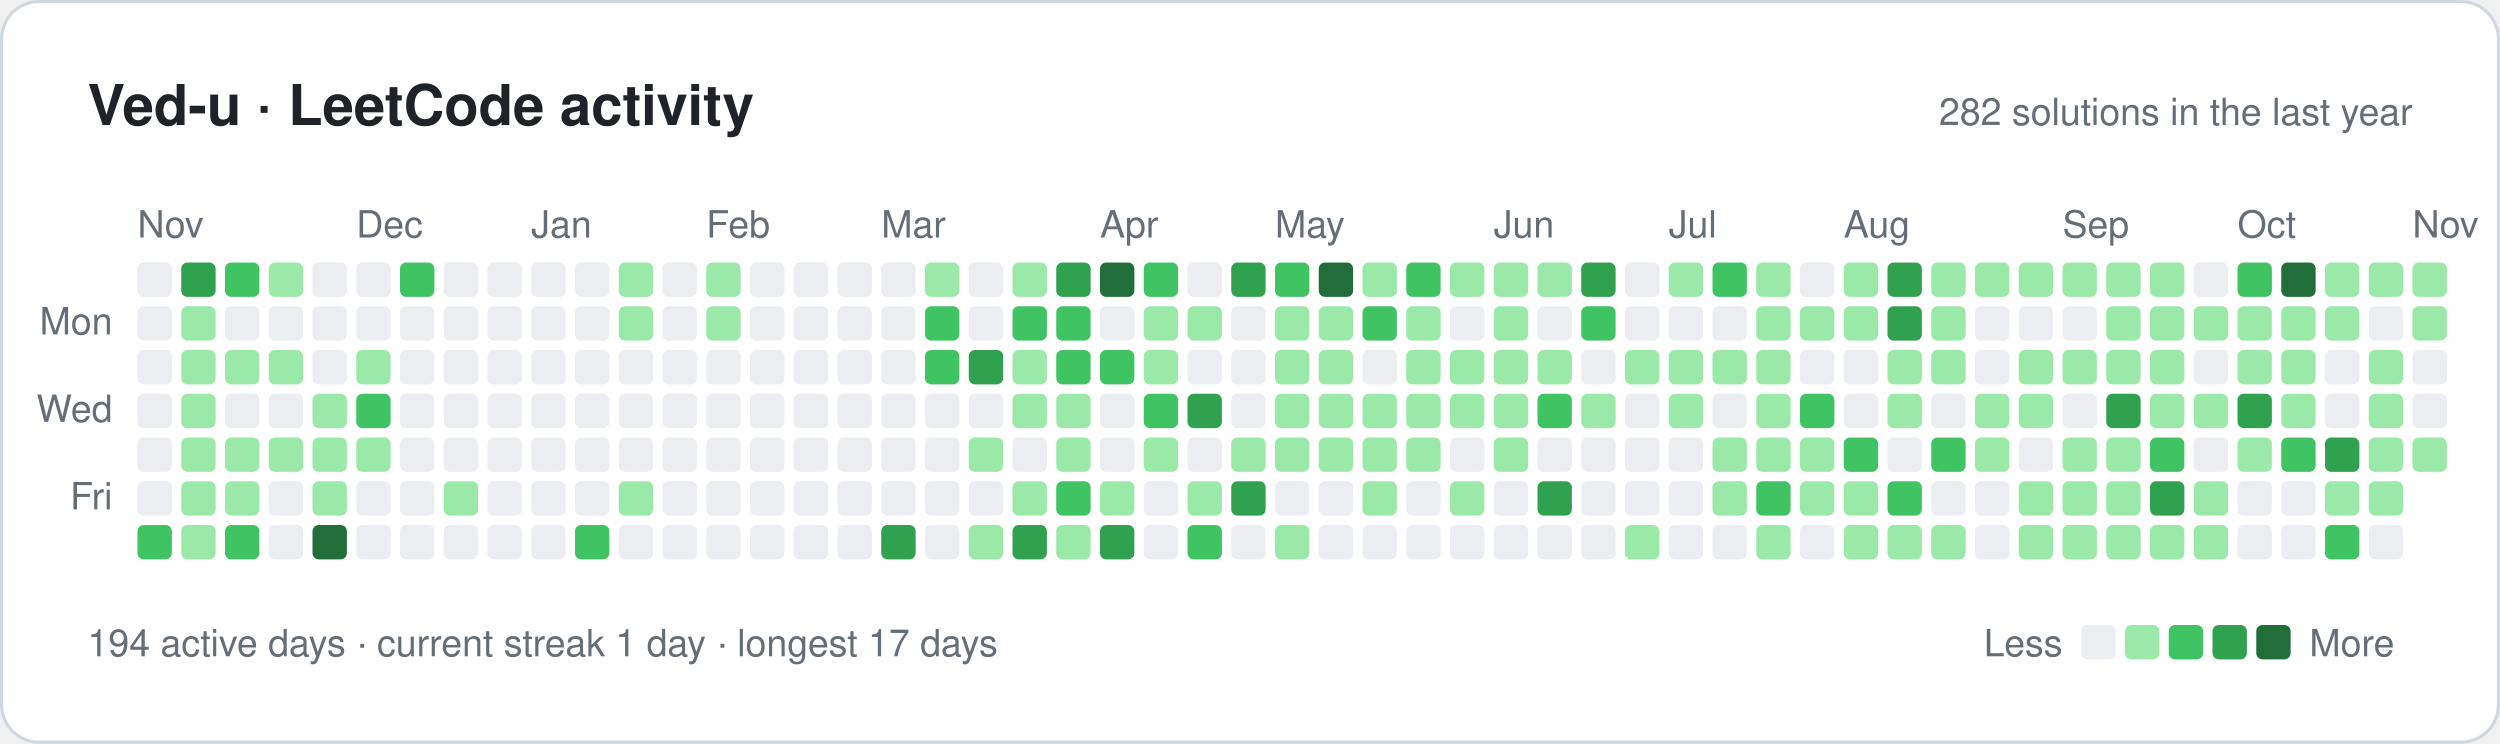
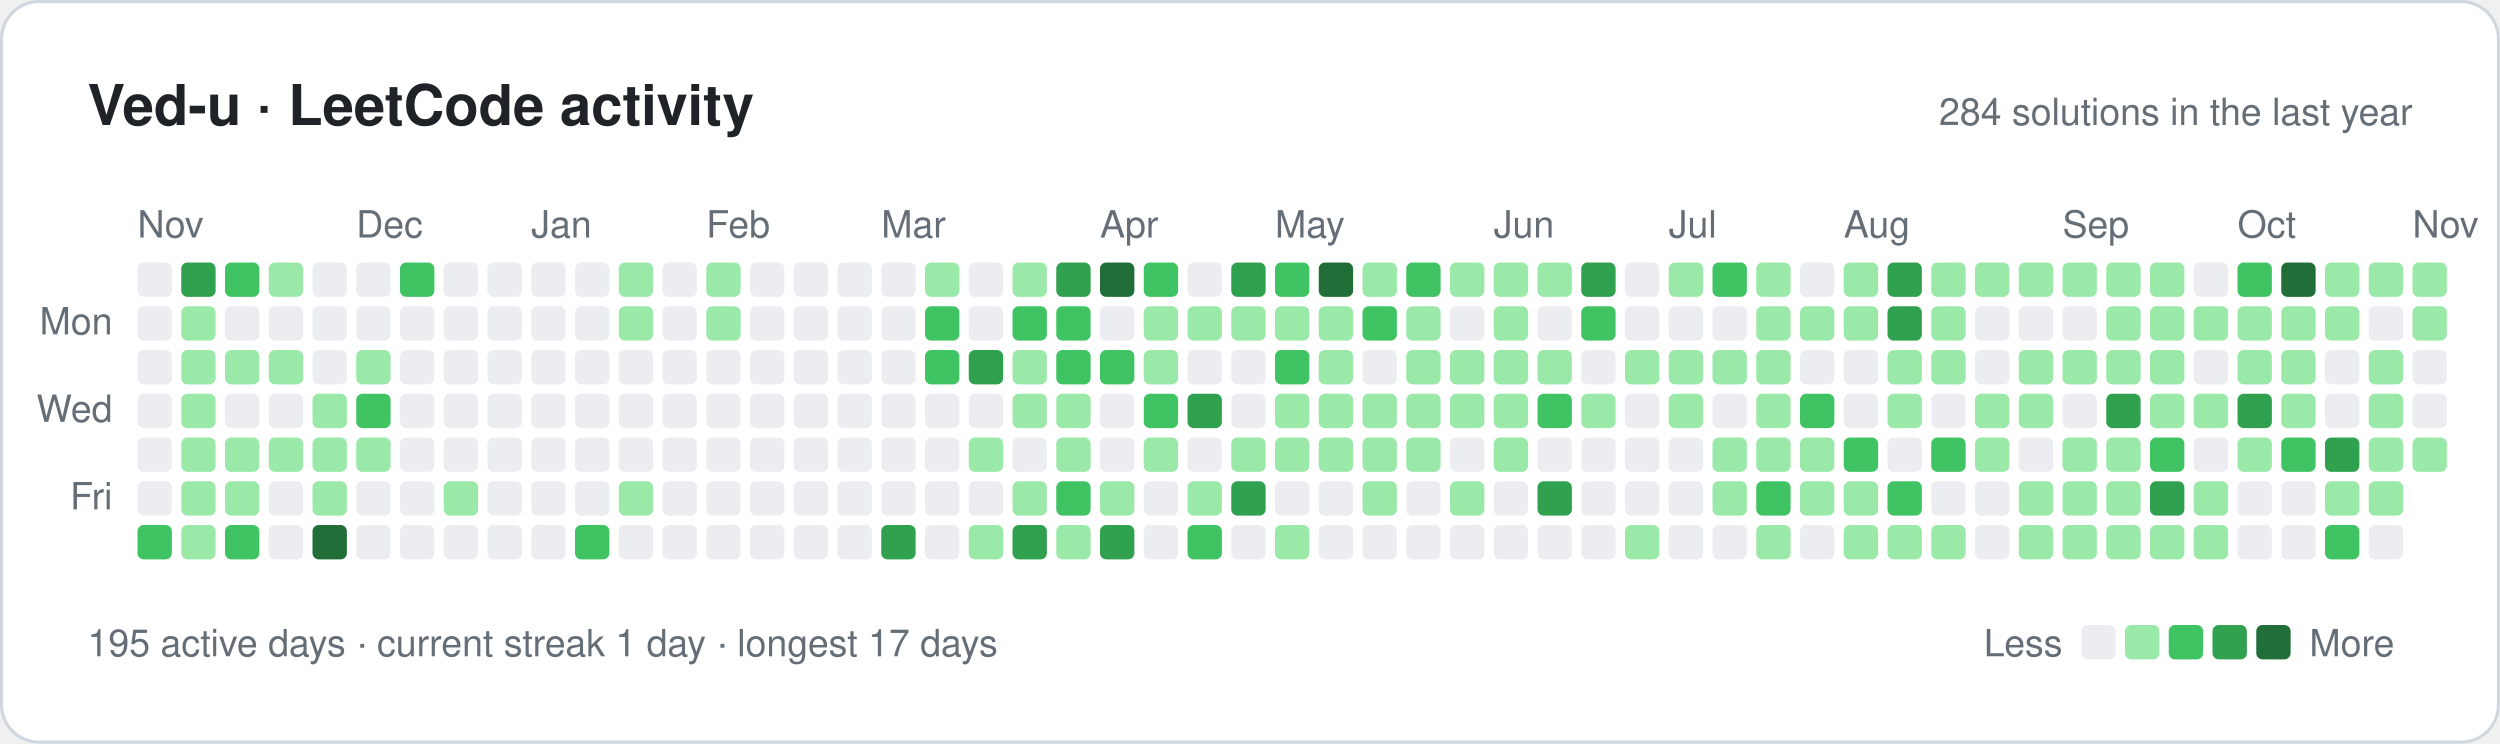
<svg xmlns="http://www.w3.org/2000/svg" width="800" height="238" viewBox="0 0 800 238" font-family="-apple-system,BlinkMacSystemFont,'Segoe UI',Helvetica,Arial,sans-serif" role="img" aria-labelledby="t">
  <style>
.bg{fill:#ffffff;stroke:#d0d7de}.title{fill:#1f2328;font-size:18px;font-weight:600}.muted{fill:#656d76;font-size:12px}
.label{fill:#1f2328;font-size:13px;font-weight:600}.value{fill:#1f2328;font-size:22px;font-weight:700}.value-sm{fill:#1f2328;font-size:14px;font-weight:700}
.total{fill:#1f2328;font-size:30px;font-weight:700}.track{fill:#eaeef2}.ring-track{stroke:#eaeef2}.divider{stroke:#d0d7de}.grid{stroke:#d0d7de;fill:none}
@media (prefers-color-scheme: dark){.bg{fill:#0d1117;stroke:#30363d}.title,.label,.value,.value-sm,.total{fill:#e6edf3}.muted{fill:#8b949e}.track{fill:#21262d}.ring-track{stroke:#21262d}.divider{stroke:#30363d}.grid{stroke:#30363d}}
@keyframes ls-fade{from{opacity:0;transform:translateY(6px)}to{opacity:1;transform:none}}
@keyframes ls-grow{from{transform:scaleX(0)}to{transform:scaleX(1)}}
@keyframes ls-pop{from{opacity:0;transform:scale(.2)}to{opacity:1;transform:scale(1)}}
@keyframes ls-pulse{0%,100%{opacity:1}50%{opacity:.3}}
.fade{animation:ls-fade .6s ease-out both}
.grow{transform-box:fill-box;transform-origin:left center;animation:ls-grow .9s cubic-bezier(.2,.7,.3,1) both}
.pulse{animation:ls-pulse 1.8s ease-in-out infinite}
.d1{animation-delay:0.12s}
.d2{animation-delay:0.24s}
.d3{animation-delay:0.36s}
.d4{animation-delay:0.48s}
.d5{animation-delay:0.60s}
.d6{animation-delay:0.72s}
.d7{animation-delay:0.84s}
.d8{animation-delay:0.96s}
@media (prefers-reduced-motion: reduce){*{animation:none!important}}
.h0{fill:#ebedf0}.h1{fill:#9be9a8}.h2{fill:#40c463}.h3{fill:#30a14e}.h4{fill:#216e39}
@media (prefers-color-scheme: dark){.h0{fill:#161b22}.h1{fill:#0e4429}.h2{fill:#006d32}.h3{fill:#26a641}.h4{fill:#39d353}}
</style>
  <rect x="0.5" y="0.5" width="799" height="237" rx="12" class="bg" />
  <g class="fade">
    <text x="28" y="40" class="title">Ved-u · LeetCode activity</text>
-     <text x="772" y="40" class="muted" text-anchor="end">282 solutions in the last year</text>
+     <text x="772" y="40" class="muted" text-anchor="end">284 solutions in the last year</text>
  </g>
  <text x="44" y="76" class="muted" font-size="11">Nov</text>
  <text x="114" y="76" class="muted" font-size="11">Dec</text>
  <text x="170" y="76" class="muted" font-size="11">Jan</text>
  <text x="226" y="76" class="muted" font-size="11">Feb</text>
  <text x="282" y="76" class="muted" font-size="11">Mar</text>
  <text x="352" y="76" class="muted" font-size="11">Apr</text>
  <text x="408" y="76" class="muted" font-size="11">May</text>
  <text x="478" y="76" class="muted" font-size="11">Jun</text>
  <text x="534" y="76" class="muted" font-size="11">Jul</text>
  <text x="590" y="76" class="muted" font-size="11">Aug</text>
  <text x="660" y="76" class="muted" font-size="11">Sep</text>
  <text x="716" y="76" class="muted" font-size="11">Oct</text>
  <text x="772" y="76" class="muted" font-size="11">Nov</text>
  <text x="36" y="107" class="muted" font-size="10" text-anchor="end">Mon</text>
  <text x="36" y="135" class="muted" font-size="10" text-anchor="end">Wed</text>
  <text x="36" y="163" class="muted" font-size="10" text-anchor="end">Fri</text>
  <g class="fade d1">
    <rect x="44" y="84" width="11" height="11" rx="2" class="h0" />
    <rect x="44" y="98" width="11" height="11" rx="2" class="h0" />
    <rect x="44" y="112" width="11" height="11" rx="2" class="h0" />
    <rect x="44" y="126" width="11" height="11" rx="2" class="h0" />
    <rect x="44" y="140" width="11" height="11" rx="2" class="h0" />
    <rect x="44" y="154" width="11" height="11" rx="2" class="h0" />
    <rect x="44" y="168" width="11" height="11" rx="2" class="h2" />
    <rect x="58" y="84" width="11" height="11" rx="2" class="h3" />
    <rect x="58" y="98" width="11" height="11" rx="2" class="h1" />
    <rect x="58" y="112" width="11" height="11" rx="2" class="h1" />
    <rect x="58" y="126" width="11" height="11" rx="2" class="h1" />
    <rect x="58" y="140" width="11" height="11" rx="2" class="h1" />
    <rect x="58" y="154" width="11" height="11" rx="2" class="h1" />
    <rect x="58" y="168" width="11" height="11" rx="2" class="h1" />
    <rect x="72" y="84" width="11" height="11" rx="2" class="h2" />
    <rect x="72" y="98" width="11" height="11" rx="2" class="h0" />
    <rect x="72" y="112" width="11" height="11" rx="2" class="h1" />
    <rect x="72" y="126" width="11" height="11" rx="2" class="h0" />
    <rect x="72" y="140" width="11" height="11" rx="2" class="h1" />
    <rect x="72" y="154" width="11" height="11" rx="2" class="h1" />
    <rect x="72" y="168" width="11" height="11" rx="2" class="h2" />
    <rect x="86" y="84" width="11" height="11" rx="2" class="h1" />
    <rect x="86" y="98" width="11" height="11" rx="2" class="h0" />
    <rect x="86" y="112" width="11" height="11" rx="2" class="h1" />
    <rect x="86" y="126" width="11" height="11" rx="2" class="h0" />
    <rect x="86" y="140" width="11" height="11" rx="2" class="h1" />
    <rect x="86" y="154" width="11" height="11" rx="2" class="h0" />
    <rect x="86" y="168" width="11" height="11" rx="2" class="h0" />
    <rect x="100" y="84" width="11" height="11" rx="2" class="h0" />
    <rect x="100" y="98" width="11" height="11" rx="2" class="h0" />
    <rect x="100" y="112" width="11" height="11" rx="2" class="h0" />
    <rect x="100" y="126" width="11" height="11" rx="2" class="h1" />
    <rect x="100" y="140" width="11" height="11" rx="2" class="h1" />
    <rect x="100" y="154" width="11" height="11" rx="2" class="h1" />
    <rect x="100" y="168" width="11" height="11" rx="2" class="h4" />
    <rect x="114" y="84" width="11" height="11" rx="2" class="h0" />
    <rect x="114" y="98" width="11" height="11" rx="2" class="h0" />
    <rect x="114" y="112" width="11" height="11" rx="2" class="h1" />
    <rect x="114" y="126" width="11" height="11" rx="2" class="h2" />
    <rect x="114" y="140" width="11" height="11" rx="2" class="h1" />
    <rect x="114" y="154" width="11" height="11" rx="2" class="h0" />
    <rect x="114" y="168" width="11" height="11" rx="2" class="h0" />
    <rect x="128" y="84" width="11" height="11" rx="2" class="h2" />
    <rect x="128" y="98" width="11" height="11" rx="2" class="h0" />
    <rect x="128" y="112" width="11" height="11" rx="2" class="h0" />
    <rect x="128" y="126" width="11" height="11" rx="2" class="h0" />
    <rect x="128" y="140" width="11" height="11" rx="2" class="h0" />
    <rect x="128" y="154" width="11" height="11" rx="2" class="h0" />
    <rect x="128" y="168" width="11" height="11" rx="2" class="h0" />
    <rect x="142" y="84" width="11" height="11" rx="2" class="h0" />
    <rect x="142" y="98" width="11" height="11" rx="2" class="h0" />
    <rect x="142" y="112" width="11" height="11" rx="2" class="h0" />
    <rect x="142" y="126" width="11" height="11" rx="2" class="h0" />
    <rect x="142" y="140" width="11" height="11" rx="2" class="h0" />
    <rect x="142" y="154" width="11" height="11" rx="2" class="h1" />
    <rect x="142" y="168" width="11" height="11" rx="2" class="h0" />
    <rect x="156" y="84" width="11" height="11" rx="2" class="h0" />
    <rect x="156" y="98" width="11" height="11" rx="2" class="h0" />
    <rect x="156" y="112" width="11" height="11" rx="2" class="h0" />
    <rect x="156" y="126" width="11" height="11" rx="2" class="h0" />
    <rect x="156" y="140" width="11" height="11" rx="2" class="h0" />
    <rect x="156" y="154" width="11" height="11" rx="2" class="h0" />
    <rect x="156" y="168" width="11" height="11" rx="2" class="h0" />
    <rect x="170" y="84" width="11" height="11" rx="2" class="h0" />
    <rect x="170" y="98" width="11" height="11" rx="2" class="h0" />
    <rect x="170" y="112" width="11" height="11" rx="2" class="h0" />
    <rect x="170" y="126" width="11" height="11" rx="2" class="h0" />
    <rect x="170" y="140" width="11" height="11" rx="2" class="h0" />
    <rect x="170" y="154" width="11" height="11" rx="2" class="h0" />
    <rect x="170" y="168" width="11" height="11" rx="2" class="h0" />
    <rect x="184" y="84" width="11" height="11" rx="2" class="h0" />
    <rect x="184" y="98" width="11" height="11" rx="2" class="h0" />
    <rect x="184" y="112" width="11" height="11" rx="2" class="h0" />
    <rect x="184" y="126" width="11" height="11" rx="2" class="h0" />
    <rect x="184" y="140" width="11" height="11" rx="2" class="h0" />
    <rect x="184" y="154" width="11" height="11" rx="2" class="h0" />
    <rect x="184" y="168" width="11" height="11" rx="2" class="h2" />
    <rect x="198" y="84" width="11" height="11" rx="2" class="h1" />
    <rect x="198" y="98" width="11" height="11" rx="2" class="h1" />
    <rect x="198" y="112" width="11" height="11" rx="2" class="h0" />
    <rect x="198" y="126" width="11" height="11" rx="2" class="h0" />
    <rect x="198" y="140" width="11" height="11" rx="2" class="h0" />
    <rect x="198" y="154" width="11" height="11" rx="2" class="h1" />
    <rect x="198" y="168" width="11" height="11" rx="2" class="h0" />
    <rect x="212" y="84" width="11" height="11" rx="2" class="h0" />
    <rect x="212" y="98" width="11" height="11" rx="2" class="h0" />
    <rect x="212" y="112" width="11" height="11" rx="2" class="h0" />
    <rect x="212" y="126" width="11" height="11" rx="2" class="h0" />
    <rect x="212" y="140" width="11" height="11" rx="2" class="h0" />
    <rect x="212" y="154" width="11" height="11" rx="2" class="h0" />
    <rect x="212" y="168" width="11" height="11" rx="2" class="h0" />
    <rect x="226" y="84" width="11" height="11" rx="2" class="h1" />
    <rect x="226" y="98" width="11" height="11" rx="2" class="h1" />
    <rect x="226" y="112" width="11" height="11" rx="2" class="h0" />
    <rect x="226" y="126" width="11" height="11" rx="2" class="h0" />
    <rect x="226" y="140" width="11" height="11" rx="2" class="h0" />
    <rect x="226" y="154" width="11" height="11" rx="2" class="h0" />
    <rect x="226" y="168" width="11" height="11" rx="2" class="h0" />
    <rect x="240" y="84" width="11" height="11" rx="2" class="h0" />
    <rect x="240" y="98" width="11" height="11" rx="2" class="h0" />
    <rect x="240" y="112" width="11" height="11" rx="2" class="h0" />
    <rect x="240" y="126" width="11" height="11" rx="2" class="h0" />
    <rect x="240" y="140" width="11" height="11" rx="2" class="h0" />
    <rect x="240" y="154" width="11" height="11" rx="2" class="h0" />
    <rect x="240" y="168" width="11" height="11" rx="2" class="h0" />
    <rect x="254" y="84" width="11" height="11" rx="2" class="h0" />
    <rect x="254" y="98" width="11" height="11" rx="2" class="h0" />
    <rect x="254" y="112" width="11" height="11" rx="2" class="h0" />
    <rect x="254" y="126" width="11" height="11" rx="2" class="h0" />
    <rect x="254" y="140" width="11" height="11" rx="2" class="h0" />
    <rect x="254" y="154" width="11" height="11" rx="2" class="h0" />
    <rect x="254" y="168" width="11" height="11" rx="2" class="h0" />
    <rect x="268" y="84" width="11" height="11" rx="2" class="h0" />
    <rect x="268" y="98" width="11" height="11" rx="2" class="h0" />
    <rect x="268" y="112" width="11" height="11" rx="2" class="h0" />
    <rect x="268" y="126" width="11" height="11" rx="2" class="h0" />
    <rect x="268" y="140" width="11" height="11" rx="2" class="h0" />
    <rect x="268" y="154" width="11" height="11" rx="2" class="h0" />
    <rect x="268" y="168" width="11" height="11" rx="2" class="h0" />
    <rect x="282" y="84" width="11" height="11" rx="2" class="h0" />
    <rect x="282" y="98" width="11" height="11" rx="2" class="h0" />
    <rect x="282" y="112" width="11" height="11" rx="2" class="h0" />
    <rect x="282" y="126" width="11" height="11" rx="2" class="h0" />
    <rect x="282" y="140" width="11" height="11" rx="2" class="h0" />
    <rect x="282" y="154" width="11" height="11" rx="2" class="h0" />
    <rect x="282" y="168" width="11" height="11" rx="2" class="h3" />
    <rect x="296" y="84" width="11" height="11" rx="2" class="h1" />
    <rect x="296" y="98" width="11" height="11" rx="2" class="h2" />
    <rect x="296" y="112" width="11" height="11" rx="2" class="h2" />
    <rect x="296" y="126" width="11" height="11" rx="2" class="h0" />
    <rect x="296" y="140" width="11" height="11" rx="2" class="h0" />
    <rect x="296" y="154" width="11" height="11" rx="2" class="h0" />
    <rect x="296" y="168" width="11" height="11" rx="2" class="h0" />
    <rect x="310" y="84" width="11" height="11" rx="2" class="h0" />
    <rect x="310" y="98" width="11" height="11" rx="2" class="h0" />
    <rect x="310" y="112" width="11" height="11" rx="2" class="h3" />
    <rect x="310" y="126" width="11" height="11" rx="2" class="h0" />
    <rect x="310" y="140" width="11" height="11" rx="2" class="h1" />
    <rect x="310" y="154" width="11" height="11" rx="2" class="h0" />
    <rect x="310" y="168" width="11" height="11" rx="2" class="h1" />
    <rect x="324" y="84" width="11" height="11" rx="2" class="h1" />
    <rect x="324" y="98" width="11" height="11" rx="2" class="h2" />
    <rect x="324" y="112" width="11" height="11" rx="2" class="h1" />
    <rect x="324" y="126" width="11" height="11" rx="2" class="h1" />
    <rect x="324" y="140" width="11" height="11" rx="2" class="h0" />
    <rect x="324" y="154" width="11" height="11" rx="2" class="h1" />
    <rect x="324" y="168" width="11" height="11" rx="2" class="h3" />
    <rect x="338" y="84" width="11" height="11" rx="2" class="h3" />
    <rect x="338" y="98" width="11" height="11" rx="2" class="h2" />
    <rect x="338" y="112" width="11" height="11" rx="2" class="h2" />
    <rect x="338" y="126" width="11" height="11" rx="2" class="h1" />
    <rect x="338" y="140" width="11" height="11" rx="2" class="h1" />
    <rect x="338" y="154" width="11" height="11" rx="2" class="h2" />
    <rect x="338" y="168" width="11" height="11" rx="2" class="h1" />
    <rect x="352" y="84" width="11" height="11" rx="2" class="h4" />
    <rect x="352" y="98" width="11" height="11" rx="2" class="h0" />
    <rect x="352" y="112" width="11" height="11" rx="2" class="h2" />
    <rect x="352" y="126" width="11" height="11" rx="2" class="h0" />
    <rect x="352" y="140" width="11" height="11" rx="2" class="h0" />
    <rect x="352" y="154" width="11" height="11" rx="2" class="h1" />
    <rect x="352" y="168" width="11" height="11" rx="2" class="h3" />
    <rect x="366" y="84" width="11" height="11" rx="2" class="h2" />
    <rect x="366" y="98" width="11" height="11" rx="2" class="h1" />
    <rect x="366" y="112" width="11" height="11" rx="2" class="h1" />
    <rect x="366" y="126" width="11" height="11" rx="2" class="h2" />
    <rect x="366" y="140" width="11" height="11" rx="2" class="h1" />
    <rect x="366" y="154" width="11" height="11" rx="2" class="h0" />
    <rect x="366" y="168" width="11" height="11" rx="2" class="h0" />
    <rect x="380" y="84" width="11" height="11" rx="2" class="h0" />
    <rect x="380" y="98" width="11" height="11" rx="2" class="h1" />
    <rect x="380" y="112" width="11" height="11" rx="2" class="h0" />
    <rect x="380" y="126" width="11" height="11" rx="2" class="h3" />
    <rect x="380" y="140" width="11" height="11" rx="2" class="h0" />
    <rect x="380" y="154" width="11" height="11" rx="2" class="h1" />
    <rect x="380" y="168" width="11" height="11" rx="2" class="h2" />
    <rect x="394" y="84" width="11" height="11" rx="2" class="h3" />
-     <rect x="394" y="98" width="11" height="11" rx="2" class="h0" />
+     <rect x="394" y="98" width="11" height="11" rx="2" class="h1" />
    <rect x="394" y="112" width="11" height="11" rx="2" class="h0" />
    <rect x="394" y="126" width="11" height="11" rx="2" class="h0" />
    <rect x="394" y="140" width="11" height="11" rx="2" class="h1" />
    <rect x="394" y="154" width="11" height="11" rx="2" class="h3" />
    <rect x="394" y="168" width="11" height="11" rx="2" class="h0" />
    <rect x="408" y="84" width="11" height="11" rx="2" class="h2" />
    <rect x="408" y="98" width="11" height="11" rx="2" class="h1" />
-     <rect x="408" y="112" width="11" height="11" rx="2" class="h1" />
+     <rect x="408" y="112" width="11" height="11" rx="2" class="h2" />
    <rect x="408" y="126" width="11" height="11" rx="2" class="h1" />
    <rect x="408" y="140" width="11" height="11" rx="2" class="h1" />
    <rect x="408" y="154" width="11" height="11" rx="2" class="h0" />
    <rect x="408" y="168" width="11" height="11" rx="2" class="h1" />
    <rect x="422" y="84" width="11" height="11" rx="2" class="h4" />
    <rect x="422" y="98" width="11" height="11" rx="2" class="h1" />
    <rect x="422" y="112" width="11" height="11" rx="2" class="h1" />
    <rect x="422" y="126" width="11" height="11" rx="2" class="h1" />
    <rect x="422" y="140" width="11" height="11" rx="2" class="h1" />
    <rect x="422" y="154" width="11" height="11" rx="2" class="h0" />
    <rect x="422" y="168" width="11" height="11" rx="2" class="h0" />
    <rect x="436" y="84" width="11" height="11" rx="2" class="h1" />
    <rect x="436" y="98" width="11" height="11" rx="2" class="h2" />
    <rect x="436" y="112" width="11" height="11" rx="2" class="h0" />
    <rect x="436" y="126" width="11" height="11" rx="2" class="h1" />
    <rect x="436" y="140" width="11" height="11" rx="2" class="h1" />
    <rect x="436" y="154" width="11" height="11" rx="2" class="h1" />
    <rect x="436" y="168" width="11" height="11" rx="2" class="h0" />
    <rect x="450" y="84" width="11" height="11" rx="2" class="h2" />
    <rect x="450" y="98" width="11" height="11" rx="2" class="h1" />
    <rect x="450" y="112" width="11" height="11" rx="2" class="h1" />
    <rect x="450" y="126" width="11" height="11" rx="2" class="h1" />
    <rect x="450" y="140" width="11" height="11" rx="2" class="h1" />
    <rect x="450" y="154" width="11" height="11" rx="2" class="h0" />
    <rect x="450" y="168" width="11" height="11" rx="2" class="h0" />
    <rect x="464" y="84" width="11" height="11" rx="2" class="h1" />
    <rect x="464" y="98" width="11" height="11" rx="2" class="h0" />
    <rect x="464" y="112" width="11" height="11" rx="2" class="h1" />
    <rect x="464" y="126" width="11" height="11" rx="2" class="h1" />
    <rect x="464" y="140" width="11" height="11" rx="2" class="h0" />
    <rect x="464" y="154" width="11" height="11" rx="2" class="h1" />
    <rect x="464" y="168" width="11" height="11" rx="2" class="h0" />
    <rect x="478" y="84" width="11" height="11" rx="2" class="h1" />
    <rect x="478" y="98" width="11" height="11" rx="2" class="h1" />
    <rect x="478" y="112" width="11" height="11" rx="2" class="h1" />
    <rect x="478" y="126" width="11" height="11" rx="2" class="h1" />
    <rect x="478" y="140" width="11" height="11" rx="2" class="h1" />
    <rect x="478" y="154" width="11" height="11" rx="2" class="h0" />
    <rect x="478" y="168" width="11" height="11" rx="2" class="h0" />
    <rect x="492" y="84" width="11" height="11" rx="2" class="h1" />
    <rect x="492" y="98" width="11" height="11" rx="2" class="h0" />
    <rect x="492" y="112" width="11" height="11" rx="2" class="h1" />
    <rect x="492" y="126" width="11" height="11" rx="2" class="h2" />
    <rect x="492" y="140" width="11" height="11" rx="2" class="h0" />
    <rect x="492" y="154" width="11" height="11" rx="2" class="h3" />
    <rect x="492" y="168" width="11" height="11" rx="2" class="h0" />
    <rect x="506" y="84" width="11" height="11" rx="2" class="h3" />
    <rect x="506" y="98" width="11" height="11" rx="2" class="h2" />
    <rect x="506" y="112" width="11" height="11" rx="2" class="h0" />
    <rect x="506" y="126" width="11" height="11" rx="2" class="h1" />
    <rect x="506" y="140" width="11" height="11" rx="2" class="h0" />
    <rect x="506" y="154" width="11" height="11" rx="2" class="h0" />
    <rect x="506" y="168" width="11" height="11" rx="2" class="h0" />
    <rect x="520" y="84" width="11" height="11" rx="2" class="h0" />
    <rect x="520" y="98" width="11" height="11" rx="2" class="h0" />
    <rect x="520" y="112" width="11" height="11" rx="2" class="h1" />
    <rect x="520" y="126" width="11" height="11" rx="2" class="h0" />
    <rect x="520" y="140" width="11" height="11" rx="2" class="h0" />
    <rect x="520" y="154" width="11" height="11" rx="2" class="h0" />
    <rect x="520" y="168" width="11" height="11" rx="2" class="h1" />
    <rect x="534" y="84" width="11" height="11" rx="2" class="h1" />
    <rect x="534" y="98" width="11" height="11" rx="2" class="h0" />
    <rect x="534" y="112" width="11" height="11" rx="2" class="h1" />
    <rect x="534" y="126" width="11" height="11" rx="2" class="h1" />
    <rect x="534" y="140" width="11" height="11" rx="2" class="h0" />
    <rect x="534" y="154" width="11" height="11" rx="2" class="h0" />
    <rect x="534" y="168" width="11" height="11" rx="2" class="h0" />
    <rect x="548" y="84" width="11" height="11" rx="2" class="h2" />
    <rect x="548" y="98" width="11" height="11" rx="2" class="h0" />
    <rect x="548" y="112" width="11" height="11" rx="2" class="h1" />
    <rect x="548" y="126" width="11" height="11" rx="2" class="h0" />
    <rect x="548" y="140" width="11" height="11" rx="2" class="h1" />
    <rect x="548" y="154" width="11" height="11" rx="2" class="h1" />
    <rect x="548" y="168" width="11" height="11" rx="2" class="h0" />
    <rect x="562" y="84" width="11" height="11" rx="2" class="h1" />
    <rect x="562" y="98" width="11" height="11" rx="2" class="h1" />
    <rect x="562" y="112" width="11" height="11" rx="2" class="h1" />
    <rect x="562" y="126" width="11" height="11" rx="2" class="h1" />
    <rect x="562" y="140" width="11" height="11" rx="2" class="h1" />
    <rect x="562" y="154" width="11" height="11" rx="2" class="h2" />
    <rect x="562" y="168" width="11" height="11" rx="2" class="h1" />
    <rect x="576" y="84" width="11" height="11" rx="2" class="h0" />
    <rect x="576" y="98" width="11" height="11" rx="2" class="h1" />
    <rect x="576" y="112" width="11" height="11" rx="2" class="h0" />
    <rect x="576" y="126" width="11" height="11" rx="2" class="h2" />
    <rect x="576" y="140" width="11" height="11" rx="2" class="h1" />
    <rect x="576" y="154" width="11" height="11" rx="2" class="h1" />
    <rect x="576" y="168" width="11" height="11" rx="2" class="h0" />
    <rect x="590" y="84" width="11" height="11" rx="2" class="h1" />
    <rect x="590" y="98" width="11" height="11" rx="2" class="h1" />
    <rect x="590" y="112" width="11" height="11" rx="2" class="h0" />
    <rect x="590" y="126" width="11" height="11" rx="2" class="h0" />
    <rect x="590" y="140" width="11" height="11" rx="2" class="h2" />
    <rect x="590" y="154" width="11" height="11" rx="2" class="h1" />
    <rect x="590" y="168" width="11" height="11" rx="2" class="h1" />
    <rect x="604" y="84" width="11" height="11" rx="2" class="h3" />
    <rect x="604" y="98" width="11" height="11" rx="2" class="h3" />
    <rect x="604" y="112" width="11" height="11" rx="2" class="h1" />
    <rect x="604" y="126" width="11" height="11" rx="2" class="h1" />
    <rect x="604" y="140" width="11" height="11" rx="2" class="h0" />
    <rect x="604" y="154" width="11" height="11" rx="2" class="h2" />
    <rect x="604" y="168" width="11" height="11" rx="2" class="h1" />
    <rect x="618" y="84" width="11" height="11" rx="2" class="h1" />
    <rect x="618" y="98" width="11" height="11" rx="2" class="h1" />
    <rect x="618" y="112" width="11" height="11" rx="2" class="h1" />
    <rect x="618" y="126" width="11" height="11" rx="2" class="h0" />
    <rect x="618" y="140" width="11" height="11" rx="2" class="h2" />
    <rect x="618" y="154" width="11" height="11" rx="2" class="h0" />
    <rect x="618" y="168" width="11" height="11" rx="2" class="h1" />
    <rect x="632" y="84" width="11" height="11" rx="2" class="h1" />
    <rect x="632" y="98" width="11" height="11" rx="2" class="h0" />
    <rect x="632" y="112" width="11" height="11" rx="2" class="h0" />
    <rect x="632" y="126" width="11" height="11" rx="2" class="h1" />
    <rect x="632" y="140" width="11" height="11" rx="2" class="h1" />
    <rect x="632" y="154" width="11" height="11" rx="2" class="h0" />
    <rect x="632" y="168" width="11" height="11" rx="2" class="h0" />
    <rect x="646" y="84" width="11" height="11" rx="2" class="h1" />
    <rect x="646" y="98" width="11" height="11" rx="2" class="h0" />
    <rect x="646" y="112" width="11" height="11" rx="2" class="h1" />
    <rect x="646" y="126" width="11" height="11" rx="2" class="h1" />
    <rect x="646" y="140" width="11" height="11" rx="2" class="h0" />
    <rect x="646" y="154" width="11" height="11" rx="2" class="h1" />
    <rect x="646" y="168" width="11" height="11" rx="2" class="h1" />
    <rect x="660" y="84" width="11" height="11" rx="2" class="h1" />
    <rect x="660" y="98" width="11" height="11" rx="2" class="h0" />
    <rect x="660" y="112" width="11" height="11" rx="2" class="h1" />
    <rect x="660" y="126" width="11" height="11" rx="2" class="h0" />
    <rect x="660" y="140" width="11" height="11" rx="2" class="h1" />
    <rect x="660" y="154" width="11" height="11" rx="2" class="h1" />
    <rect x="660" y="168" width="11" height="11" rx="2" class="h1" />
    <rect x="674" y="84" width="11" height="11" rx="2" class="h1" />
    <rect x="674" y="98" width="11" height="11" rx="2" class="h1" />
    <rect x="674" y="112" width="11" height="11" rx="2" class="h1" />
    <rect x="674" y="126" width="11" height="11" rx="2" class="h3" />
    <rect x="674" y="140" width="11" height="11" rx="2" class="h1" />
    <rect x="674" y="154" width="11" height="11" rx="2" class="h1" />
    <rect x="674" y="168" width="11" height="11" rx="2" class="h1" />
    <rect x="688" y="84" width="11" height="11" rx="2" class="h1" />
    <rect x="688" y="98" width="11" height="11" rx="2" class="h1" />
    <rect x="688" y="112" width="11" height="11" rx="2" class="h1" />
    <rect x="688" y="126" width="11" height="11" rx="2" class="h1" />
    <rect x="688" y="140" width="11" height="11" rx="2" class="h2" />
    <rect x="688" y="154" width="11" height="11" rx="2" class="h3" />
    <rect x="688" y="168" width="11" height="11" rx="2" class="h1" />
    <rect x="702" y="84" width="11" height="11" rx="2" class="h0" />
    <rect x="702" y="98" width="11" height="11" rx="2" class="h1" />
    <rect x="702" y="112" width="11" height="11" rx="2" class="h0" />
    <rect x="702" y="126" width="11" height="11" rx="2" class="h1" />
    <rect x="702" y="140" width="11" height="11" rx="2" class="h0" />
    <rect x="702" y="154" width="11" height="11" rx="2" class="h1" />
    <rect x="702" y="168" width="11" height="11" rx="2" class="h1" />
    <rect x="716" y="84" width="11" height="11" rx="2" class="h2" />
    <rect x="716" y="98" width="11" height="11" rx="2" class="h1" />
    <rect x="716" y="112" width="11" height="11" rx="2" class="h1" />
    <rect x="716" y="126" width="11" height="11" rx="2" class="h3" />
    <rect x="716" y="140" width="11" height="11" rx="2" class="h1" />
    <rect x="716" y="154" width="11" height="11" rx="2" class="h0" />
    <rect x="716" y="168" width="11" height="11" rx="2" class="h0" />
    <rect x="730" y="84" width="11" height="11" rx="2" class="h4" />
    <rect x="730" y="98" width="11" height="11" rx="2" class="h1" />
    <rect x="730" y="112" width="11" height="11" rx="2" class="h1" />
    <rect x="730" y="126" width="11" height="11" rx="2" class="h1" />
    <rect x="730" y="140" width="11" height="11" rx="2" class="h2" />
    <rect x="730" y="154" width="11" height="11" rx="2" class="h0" />
    <rect x="730" y="168" width="11" height="11" rx="2" class="h0" />
    <rect x="744" y="84" width="11" height="11" rx="2" class="h1" />
    <rect x="744" y="98" width="11" height="11" rx="2" class="h1" />
    <rect x="744" y="112" width="11" height="11" rx="2" class="h0" />
    <rect x="744" y="126" width="11" height="11" rx="2" class="h0" />
    <rect x="744" y="140" width="11" height="11" rx="2" class="h3" />
    <rect x="744" y="154" width="11" height="11" rx="2" class="h1" />
    <rect x="744" y="168" width="11" height="11" rx="2" class="h2" />
    <rect x="758" y="84" width="11" height="11" rx="2" class="h1" />
    <rect x="758" y="98" width="11" height="11" rx="2" class="h0" />
    <rect x="758" y="112" width="11" height="11" rx="2" class="h1" />
    <rect x="758" y="126" width="11" height="11" rx="2" class="h1" />
    <rect x="758" y="140" width="11" height="11" rx="2" class="h1" />
    <rect x="758" y="154" width="11" height="11" rx="2" class="h1" />
    <rect x="758" y="168" width="11" height="11" rx="2" class="h0" />
    <rect x="772" y="84" width="11" height="11" rx="2" class="h1" />
    <rect x="772" y="98" width="11" height="11" rx="2" class="h1" />
    <rect x="772" y="112" width="11" height="11" rx="2" class="h0" />
    <rect x="772" y="126" width="11" height="11" rx="2" class="h0" />
    <rect x="772" y="140" width="11" height="11" rx="2" class="h1" />
  </g>
-   <text x="28" y="210" class="muted">194 active days · current streak 1 day · longest 17 days</text>
+   <text x="28" y="210" class="muted">195 active days · current streak 1 day · longest 17 days</text>
  <text x="660" y="210" class="muted" text-anchor="end">Less</text>
  <rect x="666" y="200" width="11" height="11" rx="2" class="h0" />
  <rect x="680" y="200" width="11" height="11" rx="2" class="h1" />
  <rect x="694" y="200" width="11" height="11" rx="2" class="h2" />
  <rect x="708" y="200" width="11" height="11" rx="2" class="h3" />
  <rect x="722" y="200" width="11" height="11" rx="2" class="h4" />
  <text x="739" y="210" class="muted">More</text>
</svg>
